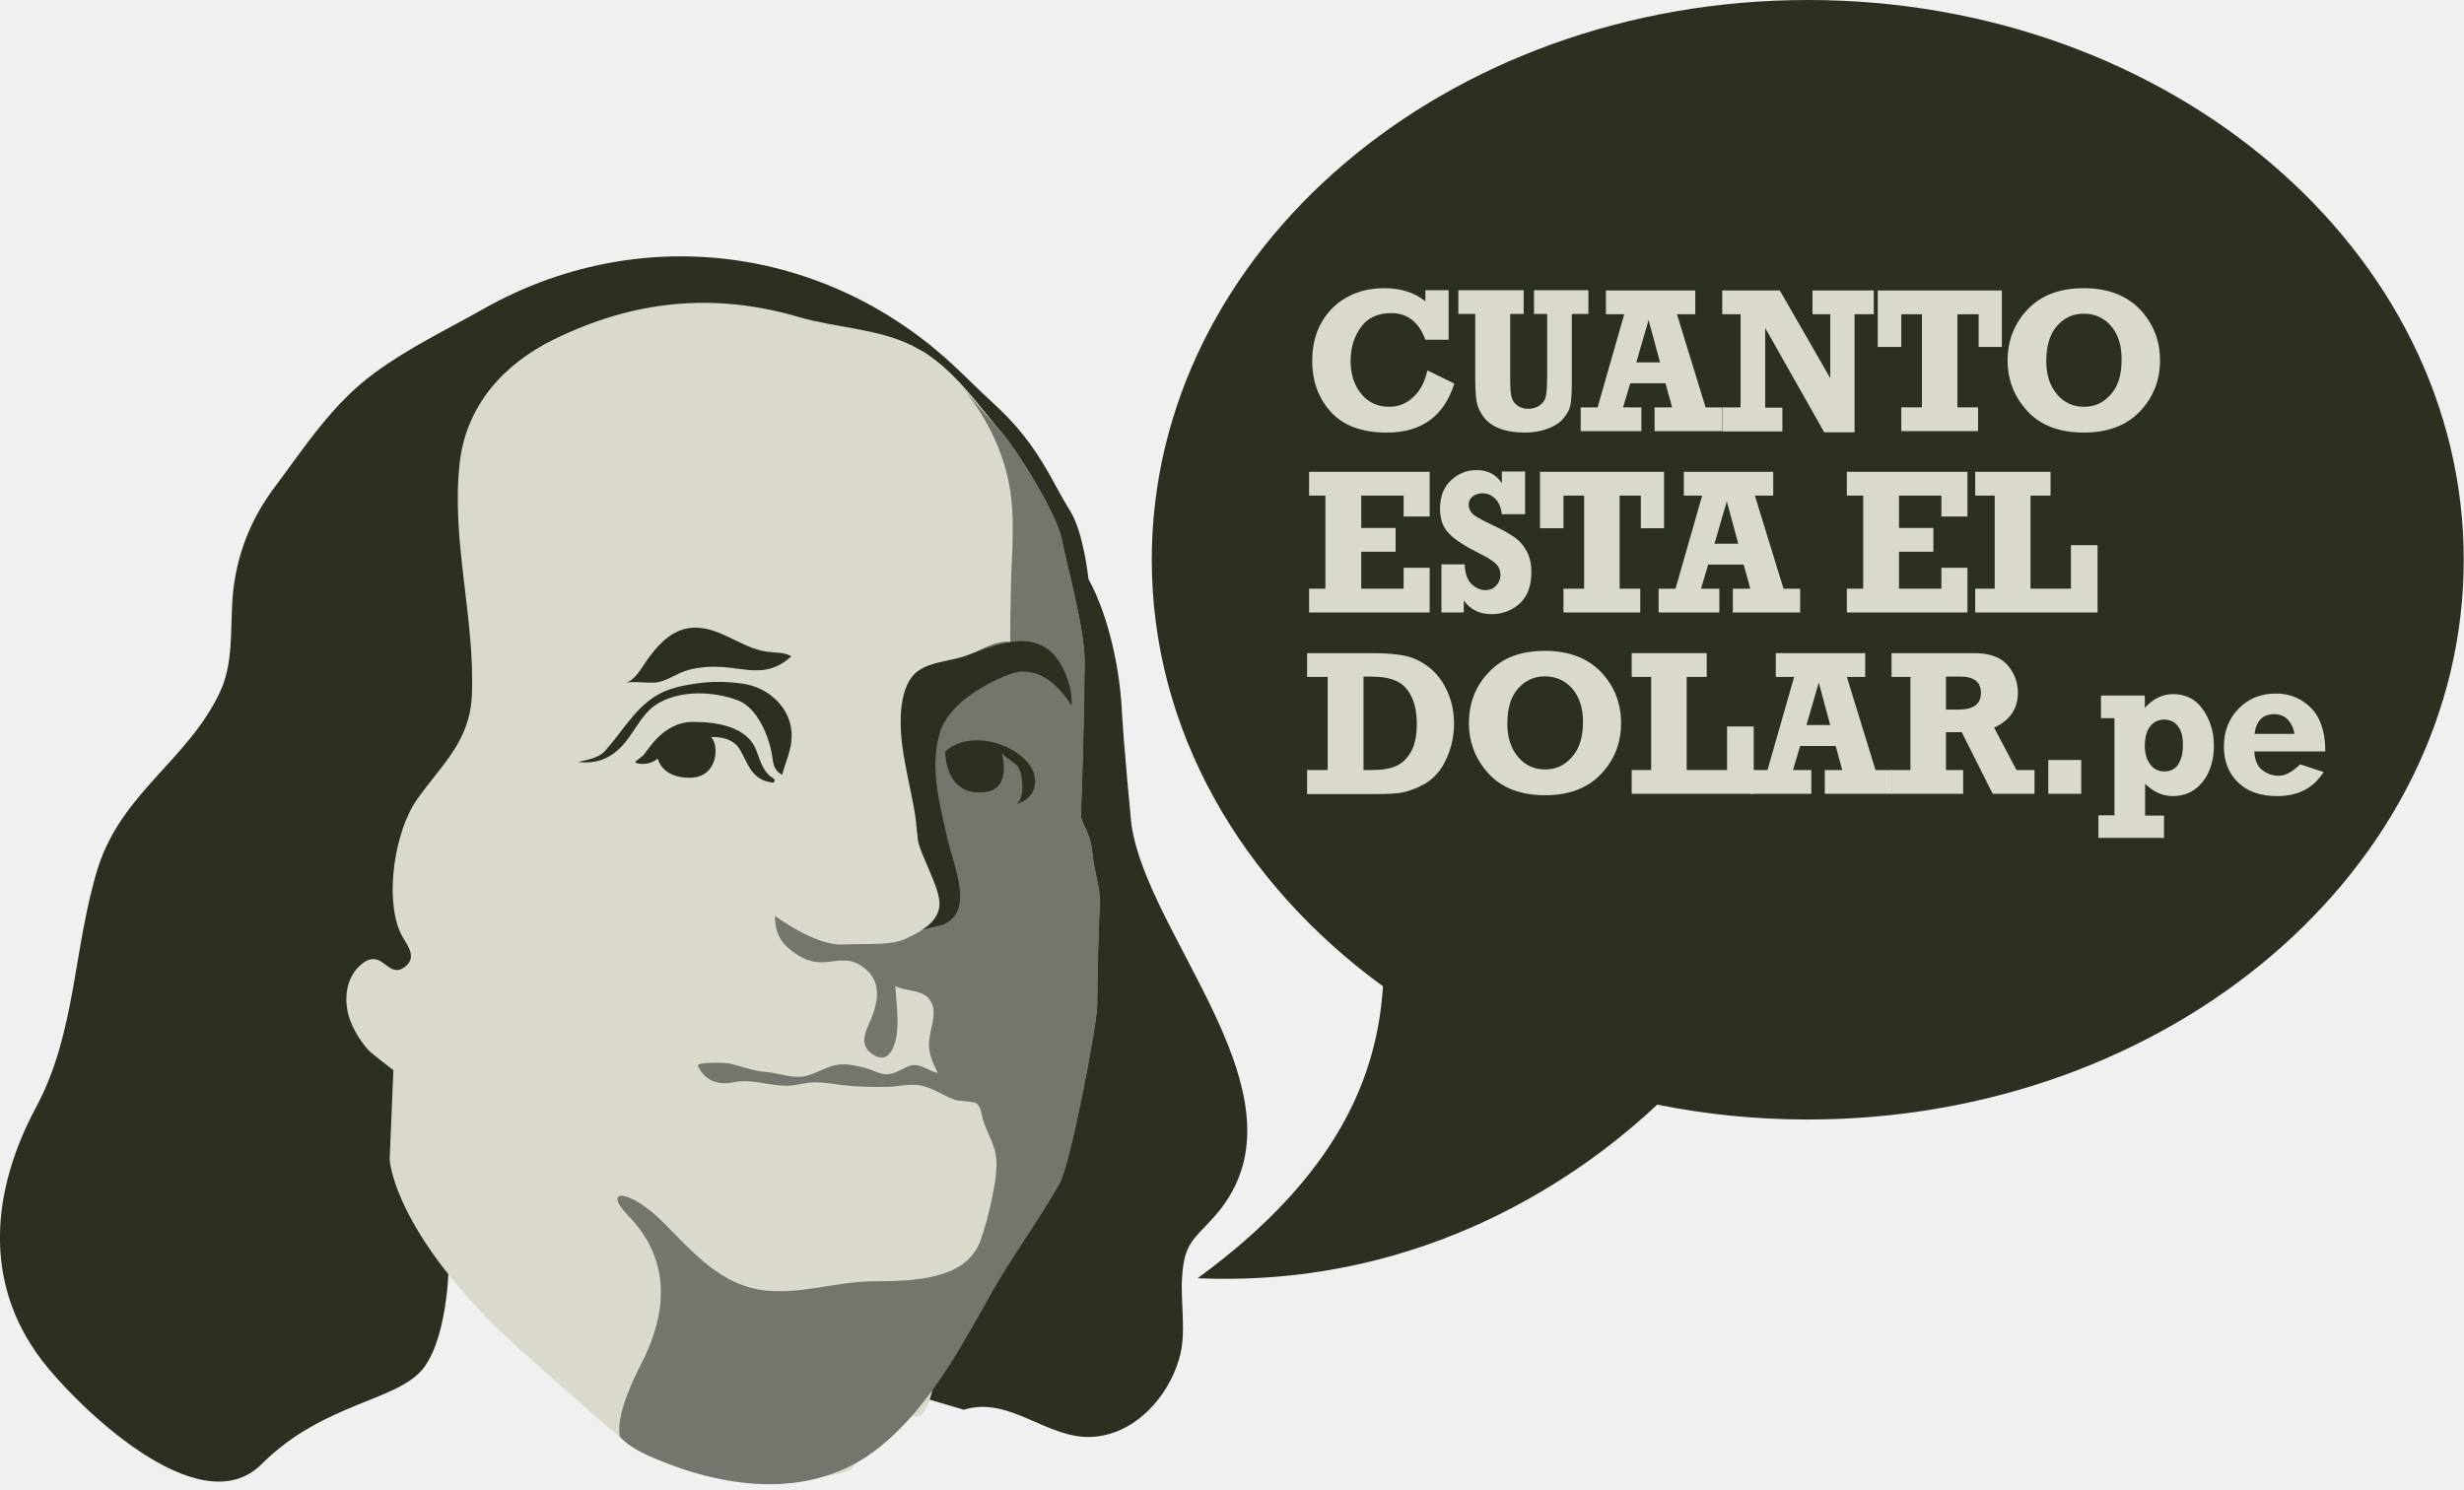
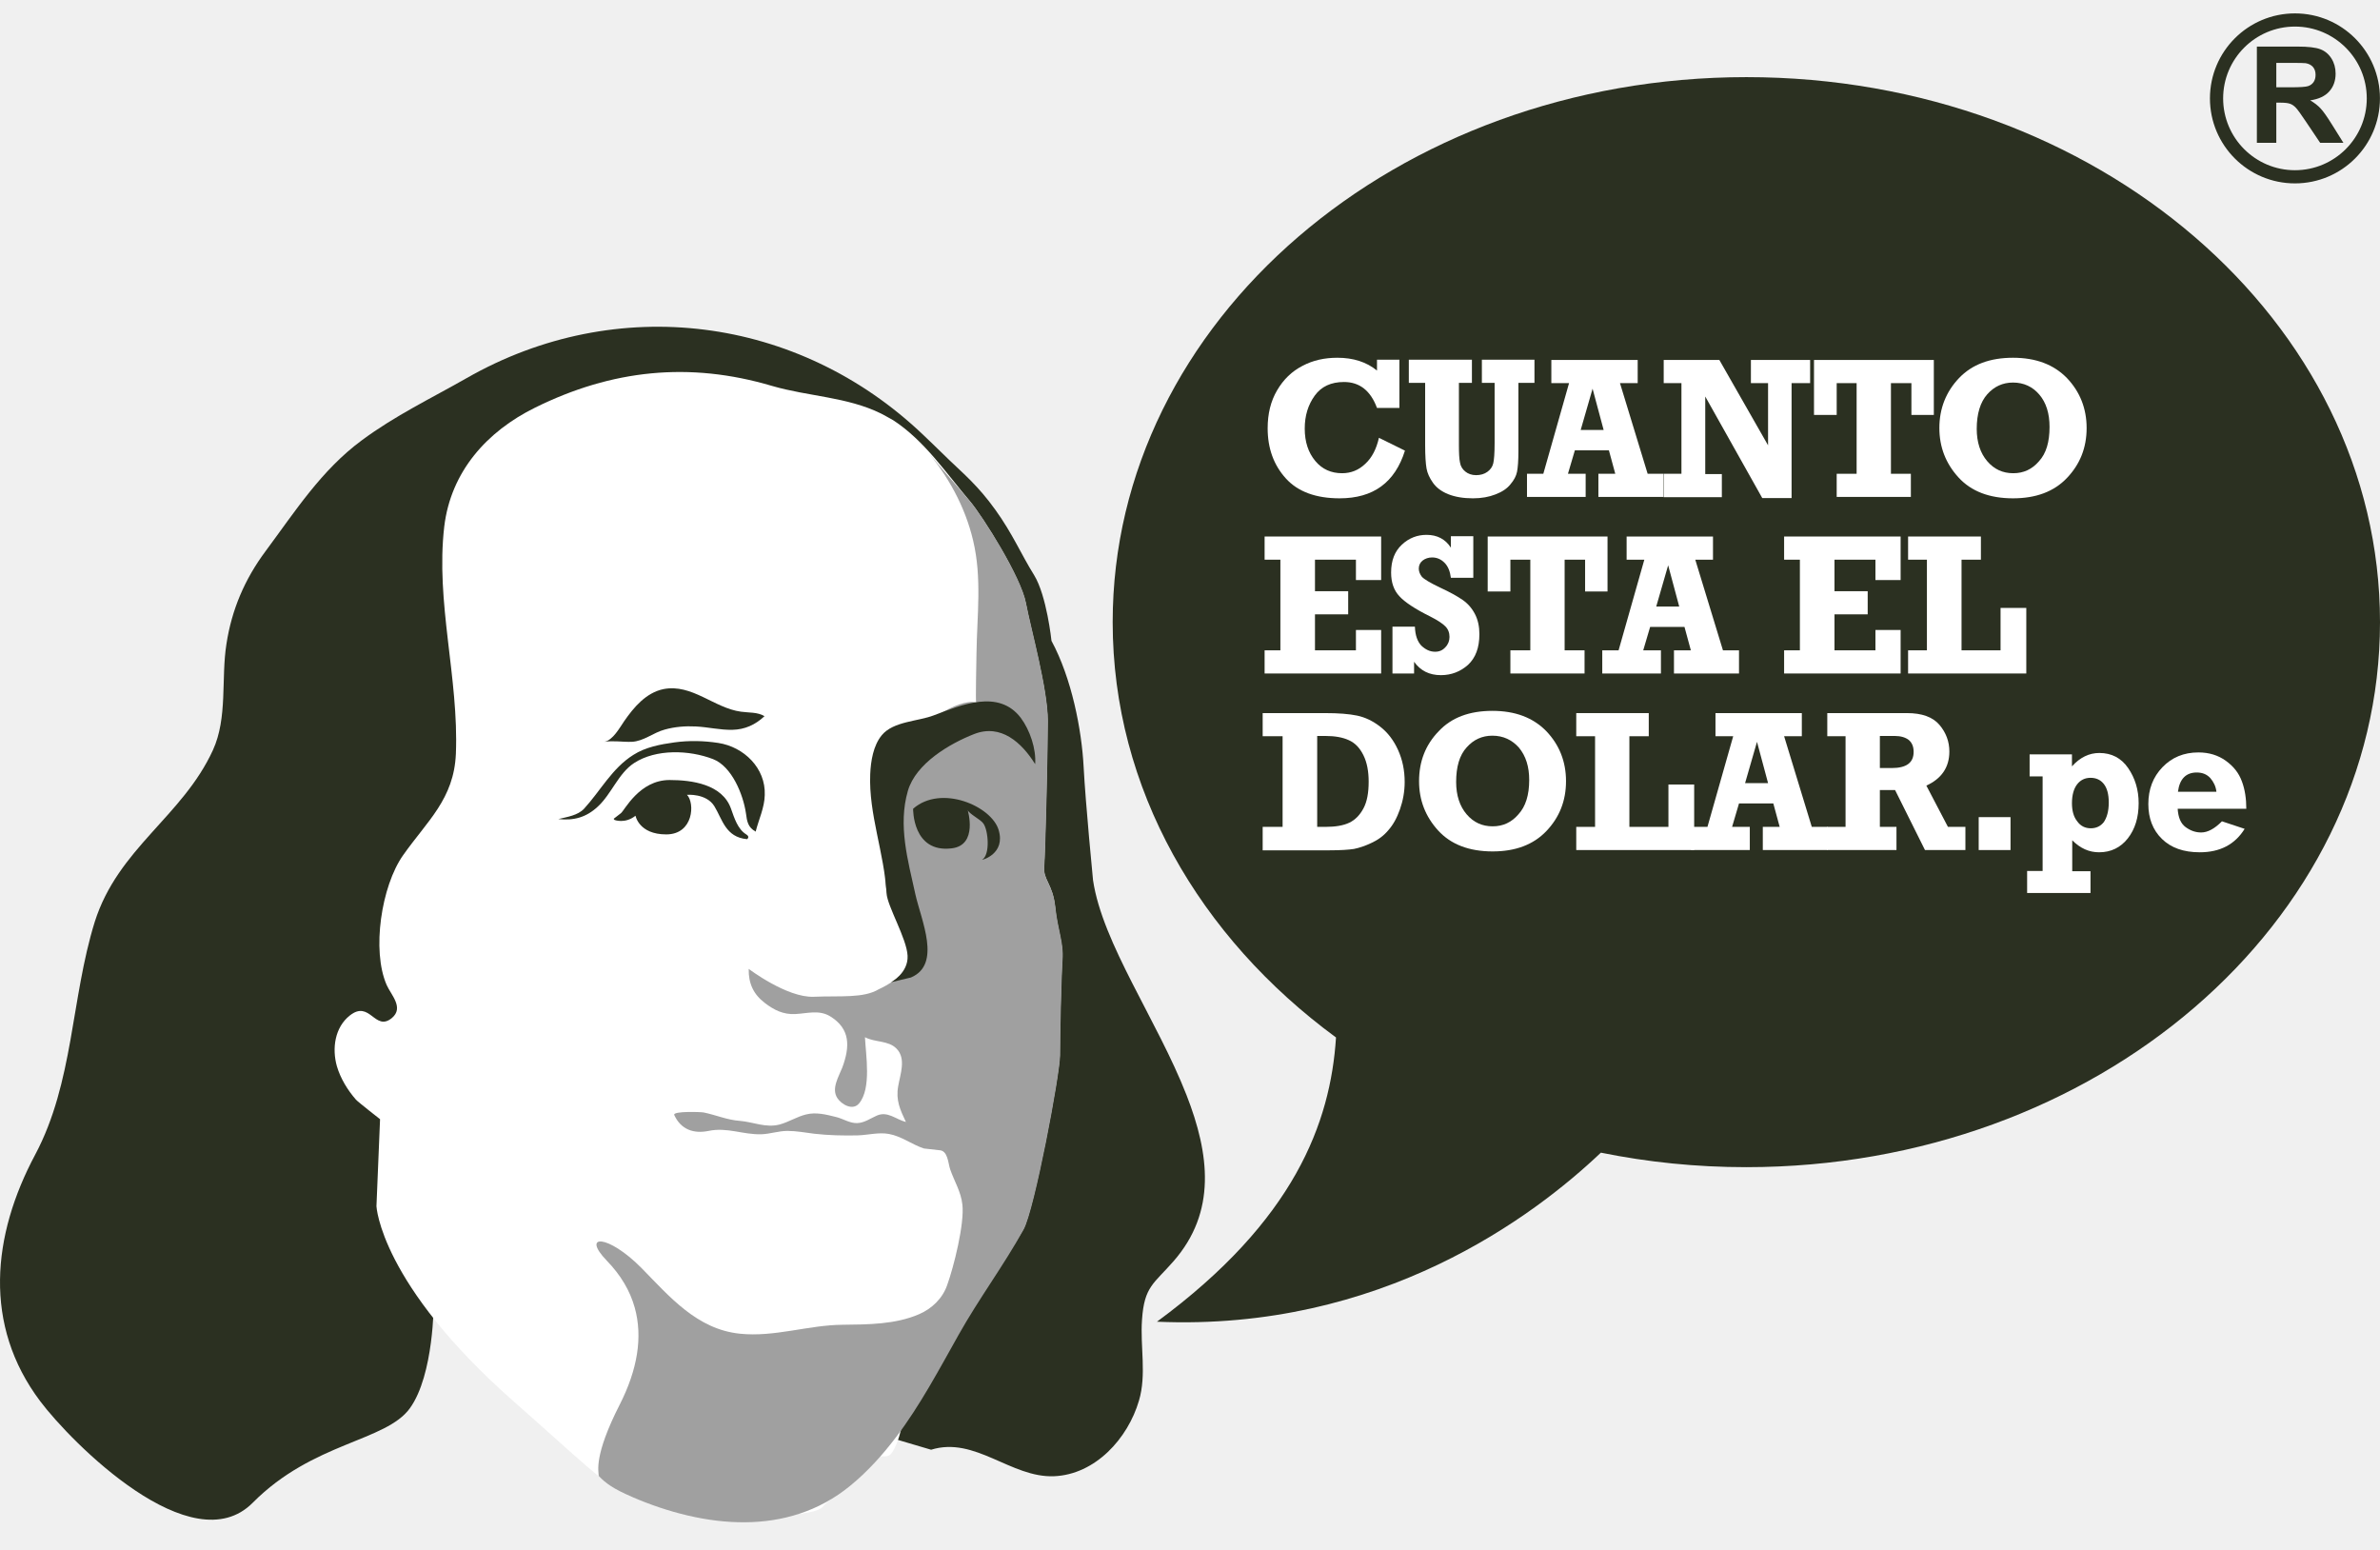
- <svg xmlns="http://www.w3.org/2000/svg" width="86" height="52" viewBox="0 0 86 52" fill="none">
+ <svg xmlns="http://www.w3.org/2000/svg" width="86" height="56" viewBox="0 0 86 56" fill="none">
+   <path d="M33.645 52.38C35.235 51.886 36.525 53.398 38.085 53.338C39.576 53.277 40.756 51.977 41.156 50.606C41.436 49.669 41.196 48.651 41.266 47.684C41.346 46.475 41.696 46.384 42.406 45.568C43.966 43.784 43.706 41.698 42.876 39.571C41.816 36.86 39.836 34.089 39.496 31.801C39.496 31.801 39.225 29.03 39.156 27.7C39.086 26.369 38.725 24.505 37.995 23.154C37.995 23.154 37.825 21.522 37.365 20.776C36.905 20.041 36.585 19.275 35.965 18.418C35.345 17.551 34.785 17.088 34.325 16.644C33.885 16.211 33.395 15.747 33.365 15.717C28.845 11.404 22.284 10.567 16.863 13.661C15.573 14.397 14.283 15.012 13.073 15.909C11.613 16.987 10.663 18.478 9.593 19.919C8.843 20.927 8.373 22.026 8.183 23.265C7.983 24.515 8.233 25.926 7.693 27.105C6.592 29.503 4.262 30.652 3.422 33.313C2.562 36.084 2.662 39.108 1.272 41.718C-0.288 44.64 -0.618 47.875 1.452 50.627C2.582 52.128 6.932 56.512 9.133 54.295C11.313 52.098 13.943 52.088 14.813 50.879C15.683 49.669 15.673 47.069 15.673 47.069" fill="#2B3021" />
+   <path d="M31.835 14.941C30.605 14.336 29.205 14.326 27.895 13.943C24.904 13.057 22.104 13.359 19.334 14.729C17.593 15.586 16.293 17.037 16.053 19.023C15.733 21.764 16.583 24.495 16.473 27.236C16.403 28.869 15.443 29.655 14.563 30.904C13.783 32.013 13.423 34.341 13.973 35.591C14.133 35.953 14.603 36.407 14.163 36.78C13.543 37.294 13.373 36.115 12.643 36.689C12.093 37.122 11.993 37.888 12.173 38.523C12.303 38.967 12.563 39.39 12.863 39.733C12.933 39.813 13.733 40.438 13.733 40.438L13.603 43.582C13.603 43.582 13.733 46.384 18.564 50.637C23.394 54.89 21.834 54.003 26.934 54.758C26.934 54.758 29.435 54.839 29.735 54.436C30.045 54.043 31.395 53.227 31.575 52.824C31.755 52.42 32.015 52.793 32.235 52.481C32.455 52.169 32.585 51.544 32.585 51.544L33.245 49.82C33.245 49.82 34.125 48.581 34.735 47.744C34.735 47.744 36.585 45.134 36.975 44.419C37.365 43.713 38.295 38.795 38.295 38.13C38.295 37.465 38.336 35.298 38.386 34.673C38.425 34.049 38.206 33.615 38.126 32.769C38.035 31.922 37.685 31.791 37.725 31.308C37.765 30.824 37.855 27.186 37.855 26.037C37.855 24.888 37.235 22.711 37.065 21.784C36.885 20.857 35.525 18.68 35.045 18.106C34.185 17.088 33.405 15.919 32.275 15.183C32.135 15.102 31.985 15.022 31.835 14.941Z" fill="white" />
+   <path d="M33.385 41.496C32.955 41.355 32.575 41.053 32.125 40.972C31.745 40.902 31.365 41.012 30.985 41.023C30.465 41.033 29.935 41.023 29.415 40.962C29.095 40.922 28.774 40.861 28.454 40.861C28.134 40.861 27.825 40.972 27.514 40.982C26.844 41.002 26.284 40.72 25.604 40.861C25.064 40.972 24.604 40.811 24.364 40.287C24.294 40.136 25.364 40.176 25.434 40.196C25.874 40.287 26.284 40.468 26.734 40.498C27.224 40.539 27.674 40.761 28.174 40.629C28.505 40.539 28.795 40.347 29.125 40.267C29.485 40.176 29.845 40.267 30.205 40.357C30.465 40.418 30.705 40.589 30.975 40.579C31.235 40.569 31.455 40.408 31.685 40.307C32.075 40.136 32.375 40.448 32.735 40.539C32.525 40.095 32.365 39.753 32.455 39.249C32.525 38.825 32.755 38.251 32.395 37.888C32.105 37.586 31.605 37.667 31.255 37.475C31.285 38.12 31.495 39.319 31.045 39.864C30.815 40.146 30.405 39.904 30.255 39.672C30.035 39.329 30.305 38.906 30.435 38.574C30.715 37.818 30.735 37.173 29.995 36.719C29.595 36.477 29.165 36.618 28.735 36.639C28.305 36.659 27.974 36.498 27.634 36.236C27.224 35.923 27.044 35.53 27.054 35.006C27.054 35.006 28.434 36.054 29.405 36.014C30.375 35.974 31.205 36.074 31.755 35.742C31.755 35.742 32.565 35.389 32.785 34.905C33.005 34.422 32.385 33.222 32.385 33.222C32.385 33.222 31.985 32.295 31.985 31.801C31.985 31.318 32.075 29.685 31.675 28.758C31.675 28.758 32.295 26.107 32.075 26.42C32.075 26.42 33.435 26.138 33.915 25.825C34.395 25.513 34.965 25.291 35.275 25.382C35.245 25.372 35.285 23.779 35.285 23.598C35.305 22.227 35.485 20.887 35.165 19.537C34.875 18.297 34.245 17.168 33.425 16.211C34.085 17.007 34.565 17.541 35.055 18.116C35.535 18.69 36.905 20.857 37.075 21.794C37.255 22.721 37.865 24.898 37.865 26.047C37.865 27.196 37.775 30.834 37.735 31.318C37.695 31.801 38.045 31.942 38.135 32.779C38.225 33.615 38.446 34.059 38.395 34.684C38.355 35.298 38.305 37.475 38.305 38.14C38.305 38.805 37.385 43.723 36.985 44.429C36.265 45.729 35.375 46.918 34.645 48.218C33.935 49.478 33.255 50.768 32.385 51.917C31.895 52.562 31.355 53.166 30.725 53.68C28.454 55.545 25.444 55.202 22.854 54.093C22.174 53.801 21.884 53.59 21.634 53.328C21.634 53.156 21.444 52.612 22.394 50.748C23.034 49.488 23.234 48.309 22.934 47.24C22.764 46.636 22.434 46.072 21.924 45.547C20.994 44.58 21.964 44.59 23.174 45.809C24.204 46.858 25.184 48.027 26.734 48.188C27.985 48.319 29.205 47.875 30.445 47.865C31.365 47.855 32.355 47.855 33.215 47.482C33.675 47.281 34.055 46.918 34.225 46.434C34.465 45.769 34.855 44.217 34.775 43.522C34.725 43.058 34.485 42.685 34.335 42.252C34.255 42.02 34.255 41.557 33.925 41.557" fill="#A0A0A0" />
+   <path d="M20.174 29.594C20.734 29.655 21.184 29.534 21.604 29.141C22.104 28.677 22.344 27.942 22.914 27.569C23.704 27.055 24.904 27.095 25.764 27.427C26.444 27.689 26.855 28.707 26.954 29.383C26.994 29.685 27.024 29.887 27.305 30.048C27.415 29.614 27.625 29.181 27.634 28.728C27.674 27.75 26.875 26.984 25.954 26.843C25.424 26.762 24.894 26.752 24.374 26.823C23.864 26.893 23.324 26.994 22.884 27.276C22.114 27.76 21.704 28.566 21.104 29.221C20.874 29.463 20.504 29.514 20.174 29.594Z" fill="#2B3021" />
+   <path d="M22.204 29.625C22.204 29.625 22.584 29.776 22.964 29.473C22.964 29.473 23.084 30.148 24.074 30.148C25.064 30.148 25.114 29.01 24.824 28.718C24.824 28.718 25.524 28.657 25.814 29.131C26.104 29.604 26.215 30.249 26.994 30.32C26.994 30.32 27.114 30.239 26.965 30.148C26.654 29.957 26.535 29.554 26.415 29.221C26.104 28.334 25.004 28.183 24.194 28.183C23.094 28.183 22.564 29.292 22.434 29.383C22.314 29.473 22.174 29.584 22.174 29.584" fill="#2B3021" />
+   <path d="M32.195 35.49C32.195 35.49 32.825 35.157 32.795 34.532C32.765 33.908 32.065 32.749 32.035 32.275C31.955 30.824 31.385 29.413 31.445 27.972C31.465 27.498 31.555 26.934 31.865 26.561C32.285 26.057 33.175 26.067 33.745 25.845C34.735 25.472 36.085 24.888 36.885 25.936C37.215 26.379 37.445 27.055 37.405 27.609C36.915 26.823 36.165 26.148 35.205 26.52C34.325 26.863 33.095 27.579 32.805 28.576C32.445 29.826 32.805 31.076 33.075 32.305C33.285 33.252 34.035 34.845 32.915 35.318L32.195 35.49Z" fill="#2B3021" />
+   <path d="M36.085 29.987C35.825 29.121 34.005 28.334 32.995 29.221C32.995 29.221 32.965 30.824 34.385 30.652C35.355 30.542 34.965 29.262 34.965 29.262C35.005 29.403 35.435 29.604 35.535 29.756C35.715 30.007 35.785 30.894 35.485 31.066C35.485 31.076 36.345 30.854 36.085 29.987Z" fill="#2B3021" />
+   <path d="M21.834 26.803C22.144 26.752 22.394 26.289 22.554 26.057C22.904 25.553 23.344 25.029 23.974 24.898C25.004 24.697 25.804 25.583 26.774 25.714C27.055 25.755 27.375 25.724 27.625 25.876C27.294 26.188 26.915 26.359 26.464 26.369C26.024 26.379 25.584 26.269 25.144 26.248C24.764 26.228 24.384 26.259 24.024 26.359C23.604 26.47 23.264 26.783 22.824 26.803C22.494 26.813 22.164 26.752 21.834 26.803Z" fill="#2B3021" />
+   <path d="M63.108 2.787C50.457 2.787 40.206 11.605 40.206 22.479C40.206 28.496 43.346 33.867 48.276 37.485C48.076 40.569 46.776 44.096 41.806 47.755C49.917 48.107 55.437 43.935 57.847 41.647C59.538 41.99 61.288 42.171 63.098 42.171C75.749 42.171 86 33.353 86 22.479C86 11.605 75.759 2.787 63.108 2.787Z" fill="#2B3021" />
+   <path d="M49.757 12.996H50.567V14.74H49.757C49.526 14.115 49.127 13.802 48.566 13.802C48.096 13.802 47.746 13.964 47.506 14.296C47.266 14.629 47.146 15.022 47.146 15.485C47.146 15.969 47.276 16.352 47.526 16.654C47.776 16.957 48.106 17.098 48.496 17.098C48.816 17.098 49.096 16.987 49.337 16.755C49.577 16.533 49.736 16.221 49.827 15.818L50.767 16.282C50.407 17.43 49.627 18.005 48.406 18.005C47.546 18.005 46.896 17.763 46.466 17.289C46.026 16.805 45.806 16.201 45.806 15.475C45.806 14.951 45.916 14.498 46.146 14.105C46.376 13.712 46.676 13.419 47.066 13.218C47.446 13.016 47.866 12.926 48.326 12.926C48.896 12.926 49.377 13.077 49.757 13.389V12.996Z" fill="white" />
+   <path d="M50.907 13.833V12.996H53.187V13.833H52.717V16.07C52.717 16.372 52.727 16.584 52.757 16.715C52.777 16.846 52.847 16.957 52.947 17.037C53.047 17.118 53.177 17.168 53.337 17.168C53.497 17.168 53.637 17.128 53.747 17.047C53.857 16.967 53.927 16.866 53.957 16.745C53.987 16.624 54.007 16.382 54.007 16.009V13.833H53.547V12.996H55.447V13.833H54.867V16.312C54.867 16.644 54.847 16.896 54.817 17.047C54.787 17.198 54.707 17.35 54.577 17.501C54.457 17.652 54.277 17.773 54.037 17.864C53.807 17.954 53.537 18.005 53.227 18.005C52.877 18.005 52.577 17.954 52.327 17.854C52.077 17.753 51.897 17.612 51.777 17.44C51.657 17.269 51.577 17.098 51.547 16.926C51.517 16.755 51.497 16.473 51.497 16.07V13.833H50.907Z" fill="white" />
+   <path d="M60.108 17.118V17.954H57.757V17.118H58.367L58.137 16.271H56.907L56.657 17.118H57.297V17.954H55.177V17.118H55.767L56.697 13.843H56.057V13.006H59.177V13.843H58.537L59.537 17.118H60.108ZM57.947 15.536L57.547 14.044L57.117 15.536H57.947Z" fill="white" />
+   <path d="M60.117 17.954V17.118H60.758V13.843H60.117V13.006H62.128L63.888 16.09V13.843H63.268V13.006H65.408V13.843H64.738V17.995H63.678L61.618 14.326V17.128H62.218V17.964H60.117V17.954Z" fill="white" />
+   <path d="M66.368 17.954V17.118H67.088V13.843H66.368V14.992H65.548V13.006H69.878V14.992H69.068V13.843H68.328V17.118H69.048V17.954H66.368Z" fill="white" />
+   <path d="M72.739 12.926C73.559 12.926 74.209 13.167 74.689 13.661C75.159 14.155 75.399 14.76 75.399 15.465C75.399 16.181 75.159 16.775 74.689 17.269C74.219 17.763 73.569 18.005 72.739 18.005C71.888 18.005 71.228 17.753 70.768 17.249C70.308 16.745 70.078 16.151 70.078 15.465C70.078 14.76 70.318 14.155 70.788 13.661C71.258 13.167 71.909 12.926 72.739 12.926ZM72.739 13.822C72.369 13.822 72.059 13.964 71.808 14.246C71.558 14.528 71.428 14.951 71.428 15.495C71.428 15.979 71.558 16.372 71.808 16.664C72.059 16.957 72.369 17.098 72.749 17.098C73.119 17.098 73.429 16.957 73.679 16.664C73.939 16.382 74.059 15.969 74.059 15.425C74.059 14.941 73.939 14.548 73.689 14.256C73.449 13.974 73.129 13.822 72.739 13.822Z" fill="white" />
+   <path d="M45.696 24.334V23.497H46.266V20.222H45.696V19.385H49.907V20.958H48.996V20.222H47.516V21.361H48.716V22.197H47.516V23.497H48.996V22.762H49.907V24.334H45.696Z" fill="white" />
+   <path d="M50.316 24.334V22.641H51.127C51.137 22.953 51.217 23.175 51.357 23.326C51.507 23.467 51.667 23.548 51.857 23.548C52.007 23.548 52.127 23.497 52.227 23.386C52.327 23.285 52.377 23.154 52.377 23.013C52.377 22.862 52.327 22.731 52.227 22.631C52.127 22.53 51.947 22.409 51.687 22.278C51.137 22.006 50.757 21.754 50.566 21.542C50.367 21.331 50.267 21.048 50.267 20.686C50.267 20.252 50.397 19.92 50.657 19.678C50.916 19.436 51.217 19.325 51.547 19.325C51.927 19.325 52.227 19.476 52.427 19.788V19.375H53.237V20.877H52.427C52.397 20.645 52.327 20.464 52.197 20.333C52.067 20.202 51.917 20.141 51.747 20.141C51.617 20.141 51.497 20.182 51.407 20.252C51.317 20.323 51.267 20.423 51.267 20.544C51.267 20.645 51.307 20.746 51.377 20.837C51.457 20.927 51.677 21.058 52.037 21.23C52.387 21.391 52.657 21.542 52.847 21.673C53.037 21.804 53.187 21.975 53.297 22.187C53.407 22.399 53.457 22.641 53.457 22.913C53.457 23.407 53.317 23.769 53.047 24.021C52.777 24.263 52.447 24.394 52.067 24.394C51.647 24.394 51.327 24.233 51.097 23.91V24.334H50.316Z" fill="white" />
+   <path d="M54.577 24.334V23.497H55.297V20.222H54.577V21.371H53.757V19.385H58.087V21.371H57.277V20.222H56.537V23.497H57.257V24.334H54.577Z" fill="white" />
+   <path d="M62.838 23.497V24.334H60.488V23.497H61.098L60.868 22.651H59.627L59.377 23.497H60.017V24.334H57.897V23.497H58.487L59.417 20.222H58.777V19.385H61.898V20.222H61.258L62.258 23.497H62.838ZM60.678 21.915L60.278 20.424L59.847 21.915H60.678Z" fill="white" />
+   <path d="M64.468 24.334V23.497H65.038V20.222H64.468V19.385H68.678V20.958H67.768V20.222H66.288V21.361H67.488V22.197H66.288V23.497H67.768V22.762H68.678V24.334H64.468Z" fill="white" />
+   <path d="M68.948 24.334V23.497H69.628V20.222H68.948V19.385H71.579V20.222H70.879V23.497H72.289V21.965H73.219V24.334H68.948Z" fill="white" />
+   <path d="M45.626 30.713V29.876H46.346V26.601H45.626V25.765H47.886C48.366 25.765 48.746 25.795 49.036 25.855C49.326 25.916 49.606 26.047 49.877 26.259C50.147 26.47 50.356 26.742 50.517 27.095C50.677 27.448 50.757 27.831 50.757 28.254C50.757 28.596 50.697 28.929 50.587 29.241C50.477 29.554 50.337 29.806 50.166 29.997C50.007 30.189 49.806 30.34 49.566 30.451C49.336 30.562 49.126 30.632 48.926 30.673C48.736 30.703 48.436 30.723 48.026 30.723H45.626V30.713ZM47.596 29.876H47.896C48.256 29.876 48.546 29.826 48.756 29.725C48.966 29.625 49.136 29.453 49.266 29.211C49.397 28.969 49.456 28.647 49.456 28.244C49.456 27.871 49.397 27.549 49.266 27.286C49.136 27.024 48.966 26.843 48.736 26.742C48.516 26.641 48.236 26.591 47.896 26.591H47.596V29.876Z" fill="white" />
+   <path d="M53.927 25.684C54.747 25.684 55.397 25.926 55.877 26.42C56.347 26.913 56.587 27.518 56.587 28.224C56.587 28.939 56.347 29.534 55.877 30.028C55.407 30.521 54.757 30.763 53.937 30.763C53.087 30.763 52.427 30.511 51.967 30.007C51.507 29.503 51.277 28.909 51.277 28.224C51.277 27.518 51.507 26.913 51.987 26.42C52.447 25.926 53.097 25.684 53.927 25.684ZM53.927 26.581C53.557 26.581 53.247 26.722 52.997 27.004C52.737 27.286 52.617 27.71 52.617 28.254C52.617 28.738 52.747 29.131 52.997 29.423C53.247 29.715 53.557 29.856 53.937 29.856C54.307 29.856 54.617 29.715 54.867 29.423C55.127 29.141 55.257 28.728 55.257 28.183C55.257 27.7 55.137 27.317 54.887 27.014C54.637 26.732 54.317 26.581 53.927 26.581Z" fill="white" />
+   <path d="M56.957 30.713V29.876H57.637V26.601H56.957V25.765H59.577V26.601H58.877V29.876H60.288V28.345H61.218V30.713H56.957Z" fill="white" />
+   <path d="M66.048 29.876V30.713H63.698V29.876H64.308L64.078 29.03H62.838L62.588 29.876H63.228V30.713H61.108V29.876H61.698L62.628 26.601H61.988V25.765H65.108V26.601H64.468L65.468 29.876H66.048ZM63.888 28.294L63.488 26.803L63.058 28.294H63.888Z" fill="white" />
+   <path d="M71.019 29.876V30.713H69.558L68.478 28.546H67.928V29.876H68.528V30.713H66.028V29.876H66.688V26.601H66.028V25.765H68.908C69.448 25.765 69.838 25.906 70.079 26.188C70.319 26.47 70.439 26.793 70.439 27.155C70.439 27.72 70.159 28.133 69.608 28.385L70.388 29.876H71.019ZM67.928 27.75H68.358C68.888 27.75 69.148 27.558 69.148 27.166C69.148 26.974 69.088 26.833 68.968 26.732C68.848 26.641 68.678 26.591 68.468 26.591H67.928V27.75Z" fill="white" />
+   <path d="M71.499 30.713V29.524H72.649V30.713H71.499Z" fill="white" />
+   <path d="M75.539 31.469V32.265H73.249V31.469H73.809V28.052H73.339V27.256H74.869V27.689C75.159 27.367 75.489 27.206 75.859 27.206C76.299 27.206 76.649 27.387 76.899 27.75C77.149 28.113 77.279 28.536 77.279 29.02C77.279 29.534 77.149 29.957 76.889 30.29C76.629 30.622 76.279 30.794 75.849 30.794C75.489 30.794 75.169 30.652 74.879 30.36V31.479H75.539V31.469ZM76.199 29C76.199 28.697 76.139 28.476 76.019 28.324C75.899 28.173 75.739 28.103 75.539 28.103C75.339 28.103 75.179 28.183 75.059 28.334C74.939 28.486 74.869 28.718 74.869 29.02C74.869 29.292 74.929 29.514 75.059 29.675C75.179 29.846 75.349 29.927 75.549 29.927C75.739 29.927 75.899 29.856 76.019 29.705C76.129 29.544 76.199 29.312 76.199 29Z" fill="white" />
+   <path d="M80.289 29.675L81.109 29.947C80.759 30.511 80.219 30.794 79.489 30.794C78.899 30.794 78.449 30.632 78.119 30.31C77.789 29.987 77.629 29.564 77.629 29.05C77.629 28.516 77.799 28.073 78.139 27.72C78.479 27.367 78.909 27.186 79.439 27.186C79.819 27.186 80.149 27.286 80.429 27.488C80.709 27.689 80.9 27.931 81.01 28.234C81.12 28.526 81.169 28.859 81.169 29.221H78.689C78.709 29.534 78.799 29.756 78.979 29.887C79.159 30.017 79.339 30.078 79.539 30.078C79.779 30.078 80.029 29.937 80.289 29.675ZM80.089 28.607C80.069 28.415 79.989 28.254 79.869 28.113C79.749 27.982 79.589 27.911 79.379 27.911C78.989 27.911 78.759 28.143 78.699 28.607H80.089Z" fill="white" />
  <g clip-path="url(#clip0)">
-     <path d="M33.64 49.21C35.23 48.72 36.52 50.22 38.08 50.16C39.57 50.1 40.75 48.81 41.15 47.45C41.43 46.52 41.19 45.51 41.26 44.55C41.34 43.35 41.69 43.26 42.4 42.45C43.96 40.68 43.7 38.61 42.87 36.5C41.81 33.81 39.83 31.06 39.49 28.79C39.49 28.79 39.22 26.04 39.15 24.72C39.08 23.4 38.72 21.55 37.99 20.21C37.99 20.21 37.82 18.59 37.36 17.85C36.9 17.12 36.58 16.36 35.96 15.51C35.34 14.65 34.78 14.19 34.32 13.75C33.88 13.32 33.39 12.86 33.36 12.83C28.84 8.55 22.28 7.72 16.86 10.79C15.57 11.52 14.28 12.13 13.07 13.02C11.61 14.09 10.66 15.57 9.59 17C8.84 18 8.37 19.09 8.18 20.32C7.98 21.56 8.23 22.96 7.69 24.13C6.59 26.51 4.26 27.65 3.42 30.29C2.56 33.04 2.66 36.04 1.27 38.63C-0.29 41.53 -0.62 44.74 1.45 47.47C2.58 48.96 6.93 53.31 9.13 51.11C11.31 48.93 13.94 48.92 14.81 47.72C15.68 46.52 15.67 43.94 15.67 43.94" fill="#2B3021" />
-     <path d="M31.83 12.06C30.6 11.46 29.2 11.45 27.89 11.07C24.9 10.19 22.1 10.49 19.33 11.85C17.59 12.7 16.29 14.14 16.05 16.11C15.73 18.83 16.58 21.54 16.47 24.26C16.4 25.88 15.44 26.66 14.56 27.9C13.78 29 13.42 31.31 13.97 32.55C14.13 32.91 14.6 33.36 14.16 33.73C13.54 34.24 13.37 33.07 12.64 33.64C12.09 34.07 11.99 34.83 12.17 35.46C12.3 35.9 12.56 36.32 12.86 36.66C12.93 36.74 13.73 37.36 13.73 37.36L13.6 40.48C13.6 40.48 13.73 43.26 18.56 47.48C23.39 51.7 21.83 50.82 26.93 51.57C26.93 51.57 29.43 51.65 29.73 51.25C30.04 50.86 31.39 50.05 31.57 49.65C31.75 49.25 32.01 49.62 32.23 49.31C32.45 49 32.58 48.38 32.58 48.38L33.24 46.67C33.24 46.67 34.12 45.44 34.73 44.61C34.73 44.61 36.58 42.02 36.97 41.31C37.36 40.61 38.29 35.73 38.29 35.07C38.29 34.41 38.33 32.26 38.38 31.64C38.42 31.02 38.2 30.59 38.12 29.75C38.03 28.91 37.68 28.78 37.72 28.3C37.76 27.82 37.85 24.21 37.85 23.07C37.85 21.93 37.23 19.77 37.06 18.85C36.88 17.93 35.52 15.77 35.04 15.2C34.18 14.19 33.4 13.03 32.27 12.3C32.13 12.22 31.98 12.14 31.83 12.06Z" fill="#DAD9CB" />
-     <path d="M33.38 38.41C32.95 38.27 32.57 37.97 32.12 37.89C31.74 37.82 31.36 37.93 30.98 37.94C30.46 37.95 29.93 37.94 29.41 37.88C29.09 37.84 28.77 37.78 28.45 37.78C28.13 37.78 27.82 37.89 27.51 37.9C26.84 37.92 26.28 37.64 25.6 37.78C25.06 37.89 24.6 37.73 24.36 37.21C24.29 37.06 25.36 37.1 25.43 37.12C25.87 37.21 26.28 37.39 26.73 37.42C27.22 37.46 27.67 37.68 28.17 37.55C28.5 37.46 28.79 37.27 29.12 37.19C29.48 37.1 29.84 37.19 30.2 37.28C30.46 37.34 30.7 37.51 30.97 37.5C31.23 37.49 31.45 37.33 31.68 37.23C32.07 37.06 32.37 37.37 32.73 37.46C32.52 37.02 32.36 36.68 32.45 36.18C32.52 35.76 32.75 35.19 32.39 34.83C32.1 34.53 31.6 34.61 31.25 34.42C31.28 35.06 31.49 36.25 31.04 36.79C30.81 37.07 30.4 36.83 30.25 36.6C30.03 36.26 30.3 35.84 30.43 35.51C30.71 34.76 30.73 34.12 29.99 33.67C29.59 33.43 29.16 33.57 28.73 33.59C28.3 33.61 27.97 33.45 27.63 33.19C27.22 32.88 27.04 32.49 27.05 31.97C27.05 31.97 28.43 33.01 29.4 32.97C30.37 32.93 31.2 33.03 31.75 32.7C31.75 32.7 32.56 32.35 32.78 31.87C33 31.39 32.38 30.2 32.38 30.2C32.38 30.2 31.98 29.28 31.98 28.79C31.98 28.31 32.07 26.69 31.67 25.77C31.67 25.77 32.29 23.14 32.07 23.45C32.07 23.45 33.43 23.17 33.91 22.86C34.39 22.55 34.96 22.33 35.27 22.42C35.24 22.41 35.28 20.83 35.28 20.65C35.3 19.29 35.48 17.96 35.16 16.62C34.87 15.39 34.24 14.27 33.42 13.32C34.08 14.11 34.56 14.64 35.05 15.21C35.53 15.78 36.9 17.93 37.07 18.86C37.25 19.78 37.86 21.94 37.86 23.08C37.86 24.22 37.77 27.83 37.73 28.31C37.69 28.79 38.04 28.93 38.13 29.76C38.22 30.59 38.44 31.03 38.39 31.65C38.35 32.26 38.3 34.42 38.3 35.08C38.3 35.74 37.38 40.62 36.98 41.32C36.26 42.61 35.37 43.79 34.64 45.08C33.93 46.33 33.25 47.61 32.38 48.75C31.89 49.39 31.35 49.99 30.72 50.5C28.45 52.35 25.44 52.01 22.85 50.91C22.17 50.62 21.88 50.41 21.63 50.15C21.63 49.98 21.44 49.44 22.39 47.59C23.03 46.34 23.23 45.17 22.93 44.11C22.76 43.51 22.43 42.95 21.92 42.43C20.99 41.47 21.96 41.48 23.17 42.69C24.2 43.73 25.18 44.89 26.73 45.05C27.98 45.18 29.2 44.74 30.44 44.73C31.36 44.72 32.35 44.72 33.21 44.35C33.67 44.15 34.05 43.79 34.22 43.31C34.46 42.65 34.85 41.11 34.77 40.42C34.72 39.96 34.48 39.59 34.33 39.16C34.25 38.93 34.25 38.47 33.92 38.47" fill="#75756D" />
-     <path d="M20.17 26.6C20.73 26.66 21.18 26.54 21.6 26.15C22.1 25.69 22.34 24.96 22.91 24.59C23.7 24.08 24.9 24.12 25.76 24.45C26.44 24.71 26.85 25.72 26.95 26.39C26.99 26.69 27.02 26.89 27.3 27.05C27.41 26.62 27.62 26.19 27.63 25.74C27.67 24.77 26.87 24.01 25.95 23.87C25.42 23.79 24.89 23.78 24.37 23.85C23.86 23.92 23.32 24.02 22.88 24.3C22.11 24.78 21.7 25.58 21.1 26.23C20.87 26.47 20.5 26.52 20.17 26.6Z" fill="#2B3021" />
-     <path d="M22.2 26.63C22.2 26.63 22.58 26.78 22.96 26.48C22.96 26.48 23.08 27.15 24.07 27.15C25.06 27.15 25.11 26.02 24.82 25.73C24.82 25.73 25.52 25.67 25.81 26.14C26.1 26.61 26.21 27.25 26.99 27.32C26.99 27.32 27.11 27.24 26.96 27.15C26.65 26.96 26.53 26.56 26.41 26.23C26.1 25.35 25 25.2 24.19 25.2C23.09 25.2 22.56 26.3 22.43 26.39C22.31 26.48 22.17 26.59 22.17 26.59" fill="#2B3021" />
-     <path d="M32.19 32.45C32.19 32.45 32.82 32.12 32.79 31.5C32.76 30.88 32.06 29.73 32.03 29.26C31.95 27.82 31.38 26.42 31.44 24.99C31.46 24.52 31.55 23.96 31.86 23.59C32.28 23.09 33.17 23.1 33.74 22.88C34.73 22.51 36.08 21.93 36.88 22.97C37.21 23.41 37.44 24.08 37.4 24.63C36.91 23.85 36.16 23.18 35.2 23.55C34.32 23.89 33.09 24.6 32.8 25.59C32.44 26.83 32.8 28.07 33.07 29.29C33.28 30.23 34.03 31.81 32.91 32.28L32.19 32.45Z" fill="#2B3021" />
-     <path d="M36.08 26.99C35.82 26.13 34 25.35 32.99 26.23C32.99 26.23 32.96 27.82 34.38 27.65C35.35 27.54 34.96 26.27 34.96 26.27C35 26.41 35.43 26.61 35.53 26.76C35.71 27.01 35.78 27.89 35.48 28.06C35.48 28.07 36.34 27.85 36.08 26.99Z" fill="#2B3021" />
-     <path d="M21.83 23.83C22.14 23.78 22.39 23.32 22.55 23.09C22.9 22.59 23.34 22.07 23.97 21.94C25 21.74 25.8 22.62 26.77 22.75C27.05 22.79 27.37 22.76 27.62 22.91C27.29 23.22 26.91 23.39 26.46 23.4C26.02 23.41 25.58 23.3 25.14 23.28C24.76 23.26 24.38 23.29 24.02 23.39C23.6 23.5 23.26 23.81 22.82 23.83C22.49 23.84 22.16 23.78 21.83 23.83Z" fill="#2B3021" />
-     <path d="M63.1 0C50.45 0 40.2 8.75 40.2 19.54C40.2 25.51 43.34 30.84 48.27 34.43C48.07 37.49 46.77 40.99 41.8 44.62C49.91 44.97 55.43 40.83 57.84 38.56C59.53 38.9 61.28 39.08 63.09 39.08C75.74 39.08 85.99 30.33 85.99 19.54C85.99 8.75 75.75 0 63.1 0Z" fill="#2B3021" />
-     <path d="M49.75 10.13H50.56V11.86H49.75C49.52 11.24 49.12 10.93 48.56 10.93C48.09 10.93 47.74 11.09 47.5 11.42C47.26 11.75 47.14 12.14 47.14 12.6C47.14 13.08 47.27 13.46 47.52 13.76C47.77 14.06 48.1 14.2 48.49 14.2C48.81 14.2 49.09 14.09 49.33 13.86C49.57 13.64 49.73 13.33 49.82 12.93L50.76 13.39C50.4 14.53 49.62 15.1 48.4 15.1C47.54 15.1 46.89 14.86 46.46 14.39C46.02 13.91 45.8 13.31 45.8 12.59C45.8 12.07 45.91 11.62 46.14 11.23C46.37 10.84 46.67 10.55 47.06 10.35C47.44 10.15 47.86 10.06 48.32 10.06C48.89 10.06 49.37 10.21 49.75 10.52V10.13Z" fill="#DAD9CB" />
-     <path d="M50.9 10.96V10.13H53.18V10.96H52.71V13.18C52.71 13.48 52.72 13.69 52.75 13.82C52.77 13.95 52.84 14.06 52.94 14.14C53.04 14.22 53.17 14.27 53.33 14.27C53.49 14.27 53.63 14.23 53.74 14.15C53.85 14.07 53.92 13.97 53.95 13.85C53.98 13.73 54 13.49 54 13.12V10.96H53.54V10.13H55.44V10.96H54.86V13.42C54.86 13.75 54.84 14 54.81 14.15C54.78 14.3 54.7 14.45 54.57 14.6C54.45 14.75 54.27 14.87 54.03 14.96C53.8 15.05 53.53 15.1 53.22 15.1C52.87 15.1 52.57 15.05 52.32 14.95C52.07 14.85 51.89 14.71 51.77 14.54C51.65 14.37 51.57 14.2 51.54 14.03C51.51 13.86 51.49 13.58 51.49 13.18V10.96H50.9Z" fill="#DAD9CB" />
-     <path d="M60.1 14.22V15.05H57.75V14.22H58.36L58.13 13.38H56.9L56.65 14.22H57.29V15.05H55.17V14.22H55.76L56.69 10.97H56.05V10.14H59.17V10.97H58.53L59.53 14.22H60.1ZM57.94 12.65L57.54 11.17L57.11 12.65H57.94Z" fill="#DAD9CB" />
-     <path d="M60.11 15.05V14.22H60.75V10.97H60.11V10.14H62.12L63.88 13.2V10.97H63.26V10.14H65.4V10.97H64.73V15.09H63.67L61.61 11.45V14.23H62.21V15.06H60.11V15.05Z" fill="#DAD9CB" />
-     <path d="M66.36 15.05V14.22H67.08V10.97H66.36V12.11H65.54V10.14H69.87V12.11H69.06V10.97H68.32V14.22H69.04V15.05H66.36Z" fill="#DAD9CB" />
-     <path d="M72.73 10.06C73.55 10.06 74.2 10.3 74.68 10.79C75.15 11.28 75.39 11.88 75.39 12.58C75.39 13.29 75.15 13.88 74.68 14.37C74.21 14.86 73.56 15.1 72.73 15.1C71.88 15.1 71.22 14.85 70.76 14.35C70.3 13.85 70.07 13.26 70.07 12.58C70.07 11.88 70.31 11.28 70.78 10.79C71.25 10.3 71.9 10.06 72.73 10.06ZM72.73 10.95C72.36 10.95 72.05 11.09 71.8 11.37C71.55 11.65 71.42 12.07 71.42 12.61C71.42 13.09 71.55 13.48 71.8 13.77C72.05 14.06 72.36 14.2 72.74 14.2C73.11 14.2 73.42 14.06 73.67 13.77C73.93 13.49 74.05 13.08 74.05 12.54C74.05 12.06 73.93 11.67 73.68 11.38C73.44 11.1 73.12 10.95 72.73 10.95Z" fill="#DAD9CB" />
-     <path d="M45.69 21.38V20.55H46.26V17.3H45.69V16.47H49.9V18.03H48.99V17.3H47.51V18.43H48.71V19.26H47.51V20.55H48.99V19.82H49.9V21.38H45.69Z" fill="#DAD9CB" />
-     <path d="M50.31 21.38V19.7H51.12C51.13 20.01 51.21 20.23 51.35 20.38C51.5 20.52 51.66 20.6 51.85 20.6C52 20.6 52.12 20.55 52.22 20.44C52.32 20.34 52.37 20.21 52.37 20.07C52.37 19.92 52.32 19.79 52.22 19.69C52.12 19.59 51.94 19.47 51.68 19.34C51.13 19.07 50.75 18.82 50.56 18.61C50.36 18.4 50.26 18.12 50.26 17.76C50.26 17.33 50.39 17 50.65 16.76C50.91 16.52 51.21 16.41 51.54 16.41C51.92 16.41 52.22 16.56 52.42 16.87V16.46H53.23V17.95H52.42C52.39 17.72 52.32 17.54 52.19 17.41C52.06 17.28 51.91 17.22 51.74 17.22C51.61 17.22 51.49 17.26 51.4 17.33C51.31 17.4 51.26 17.5 51.26 17.62C51.26 17.72 51.3 17.82 51.37 17.91C51.45 18 51.67 18.13 52.03 18.3C52.38 18.46 52.65 18.61 52.84 18.74C53.03 18.87 53.18 19.04 53.29 19.25C53.4 19.46 53.45 19.7 53.45 19.97C53.45 20.46 53.31 20.82 53.04 21.07C52.77 21.31 52.44 21.44 52.06 21.44C51.64 21.44 51.32 21.28 51.09 20.96V21.38H50.31Z" fill="#DAD9CB" />
-     <path d="M54.57 21.38V20.55H55.29V17.3H54.57V18.44H53.75V16.47H58.08V18.44H57.27V17.3H56.53V20.55H57.25V21.38H54.57Z" fill="#DAD9CB" />
-     <path d="M62.83 20.55V21.38H60.48V20.55H61.09L60.86 19.71H59.62L59.37 20.55H60.01V21.38H57.89V20.55H58.48L59.41 17.3H58.77V16.47H61.89V17.3H61.25L62.25 20.55H62.83ZM60.67 18.98L60.27 17.5L59.84 18.98H60.67Z" fill="#DAD9CB" />
-     <path d="M64.46 21.38V20.55H65.03V17.3H64.46V16.47H68.67V18.03H67.76V17.3H66.28V18.43H67.48V19.26H66.28V20.55H67.76V19.82H68.67V21.38H64.46Z" fill="#DAD9CB" />
-     <path d="M68.94 21.38V20.55H69.62V17.3H68.94V16.47H71.57V17.3H70.87V20.55H72.28V19.03H73.21V21.38H68.94Z" fill="#DAD9CB" />
-     <path d="M45.62 27.71V26.88H46.34V23.63H45.62V22.8H47.88C48.36 22.8 48.74 22.83 49.03 22.89C49.32 22.95 49.6 23.08 49.87 23.29C50.14 23.5 50.35 23.77 50.51 24.12C50.67 24.47 50.75 24.85 50.75 25.27C50.75 25.61 50.69 25.94 50.58 26.25C50.47 26.56 50.33 26.81 50.16 27C50 27.19 49.8 27.34 49.56 27.45C49.33 27.56 49.12 27.63 48.92 27.67C48.73 27.7 48.43 27.72 48.02 27.72H45.62V27.71ZM47.59 26.88H47.89C48.25 26.88 48.54 26.83 48.75 26.73C48.96 26.63 49.13 26.46 49.26 26.22C49.39 25.98 49.45 25.66 49.45 25.26C49.45 24.89 49.39 24.57 49.26 24.31C49.13 24.05 48.96 23.87 48.73 23.77C48.51 23.67 48.23 23.62 47.89 23.62H47.59V26.88Z" fill="#DAD9CB" />
-     <path d="M53.92 22.72C54.74 22.72 55.39 22.96 55.87 23.45C56.34 23.94 56.58 24.54 56.58 25.24C56.58 25.95 56.34 26.54 55.87 27.03C55.4 27.52 54.75 27.76 53.93 27.76C53.08 27.76 52.42 27.51 51.96 27.01C51.5 26.51 51.27 25.92 51.27 25.24C51.27 24.54 51.5 23.94 51.98 23.45C52.44 22.96 53.09 22.72 53.92 22.72ZM53.92 23.61C53.55 23.61 53.24 23.75 52.99 24.03C52.73 24.31 52.61 24.73 52.61 25.27C52.61 25.75 52.74 26.14 52.99 26.43C53.24 26.72 53.55 26.86 53.93 26.86C54.3 26.86 54.61 26.72 54.86 26.43C55.12 26.15 55.25 25.74 55.25 25.2C55.25 24.72 55.13 24.34 54.88 24.04C54.63 23.76 54.31 23.61 53.92 23.61Z" fill="#DAD9CB" />
-     <path d="M56.95 27.71V26.88H57.63V23.63H56.95V22.8H59.57V23.63H58.87V26.88H60.28V25.36H61.21V27.71H56.95Z" fill="#DAD9CB" />
-     <path d="M66.04 26.88V27.71H63.69V26.88H64.3L64.07 26.04H62.83L62.58 26.88H63.22V27.71H61.1V26.88H61.69L62.62 23.63H61.98V22.8H65.1V23.63H64.46L65.46 26.88H66.04ZM63.88 25.31L63.48 23.83L63.05 25.31H63.88Z" fill="#DAD9CB" />
-     <path d="M71.01 26.88V27.71H69.55L68.47 25.56H67.92V26.88H68.52V27.71H66.02V26.88H66.68V23.63H66.02V22.8H68.9C69.44 22.8 69.83 22.94 70.07 23.22C70.31 23.5 70.43 23.82 70.43 24.18C70.43 24.74 70.15 25.15 69.6 25.4L70.38 26.88H71.01ZM67.92 24.77H68.35C68.88 24.77 69.14 24.58 69.14 24.19C69.14 24 69.08 23.86 68.96 23.76C68.84 23.67 68.67 23.62 68.46 23.62H67.92V24.77Z" fill="#DAD9CB" />
-     <path d="M71.49 27.71V26.53H72.64V27.71H71.49Z" fill="#DAD9CB" />
-     <path d="M75.53 28.46V29.25H73.24V28.46H73.8V25.07H73.33V24.28H74.86V24.71C75.15 24.39 75.48 24.23 75.85 24.23C76.29 24.23 76.64 24.41 76.89 24.77C77.14 25.13 77.27 25.55 77.27 26.03C77.27 26.54 77.14 26.96 76.88 27.29C76.62 27.62 76.27 27.79 75.84 27.79C75.48 27.79 75.16 27.65 74.87 27.36V28.47H75.53V28.46ZM76.19 26.01C76.19 25.71 76.13 25.49 76.01 25.34C75.89 25.19 75.73 25.12 75.53 25.12C75.33 25.12 75.17 25.2 75.05 25.35C74.93 25.5 74.86 25.73 74.86 26.03C74.86 26.3 74.92 26.52 75.05 26.68C75.17 26.85 75.34 26.93 75.54 26.93C75.73 26.93 75.89 26.86 76.01 26.71C76.12 26.55 76.19 26.32 76.19 26.01Z" fill="#DAD9CB" />
-     <path d="M80.28 26.68L81.1 26.95C80.75 27.51 80.21 27.79 79.48 27.79C78.89 27.79 78.44 27.63 78.11 27.31C77.78 26.99 77.62 26.57 77.62 26.06C77.62 25.53 77.79 25.09 78.13 24.74C78.47 24.39 78.9 24.21 79.43 24.21C79.81 24.21 80.14 24.31 80.42 24.51C80.7 24.71 80.89 24.95 81 25.25C81.11 25.54 81.16 25.87 81.16 26.23H78.68C78.7 26.54 78.79 26.76 78.97 26.89C79.15 27.02 79.33 27.08 79.53 27.08C79.77 27.08 80.02 26.94 80.28 26.68ZM80.08 25.62C80.06 25.43 79.98 25.27 79.86 25.13C79.74 25 79.58 24.93 79.37 24.93C78.98 24.93 78.75 25.16 78.69 25.62H80.08Z" fill="#DAD9CB" />
+     <path d="M81.551 5.161V1.683H83.03C83.401 1.683 83.671 1.715 83.839 1.777C84.007 1.839 84.142 1.95 84.244 2.11C84.345 2.27 84.396 2.453 84.396 2.659C84.396 2.919 84.319 3.135 84.165 3.305C84.013 3.475 83.782 3.582 83.478 3.626C83.63 3.715 83.755 3.812 83.853 3.918C83.953 4.023 84.085 4.213 84.254 4.483L84.678 5.161H83.838L83.33 4.405C83.15 4.133 83.026 3.964 82.96 3.893C82.894 3.823 82.823 3.774 82.749 3.749C82.675 3.722 82.557 3.709 82.395 3.709H82.253V5.161H81.551ZM82.253 3.154H82.773C83.109 3.154 83.32 3.14 83.403 3.111C83.487 3.083 83.553 3.034 83.601 2.964C83.648 2.895 83.672 2.808 83.672 2.704C83.672 2.587 83.64 2.492 83.578 2.42C83.516 2.349 83.428 2.302 83.313 2.283C83.257 2.276 83.086 2.272 82.801 2.272H82.253V3.154Z" fill="#2B3021" />
+     <path d="M85.998 3.555C85.998 5.251 84.623 6.626 82.927 6.626C81.231 6.626 79.855 5.251 79.855 3.555C79.855 1.859 81.231 0.484 82.927 0.484C84.623 0.484 85.998 1.859 85.998 3.555ZM82.927 6.15C84.358 6.15 85.522 4.987 85.522 3.555C85.522 2.124 84.358 0.96 82.927 0.96C81.495 0.96 80.332 2.124 80.332 3.555C80.332 4.987 81.495 6.15 82.927 6.15Z" fill="#2B3021" />
  </g>
  <defs>
    <clipPath id="clip0">
-       <rect width="85.99" height="51.81" fill="white" />
+       <rect width="6.143" height="6.143" fill="white" transform="translate(79.8553 0.483765)" />
    </clipPath>
  </defs>
</svg>
